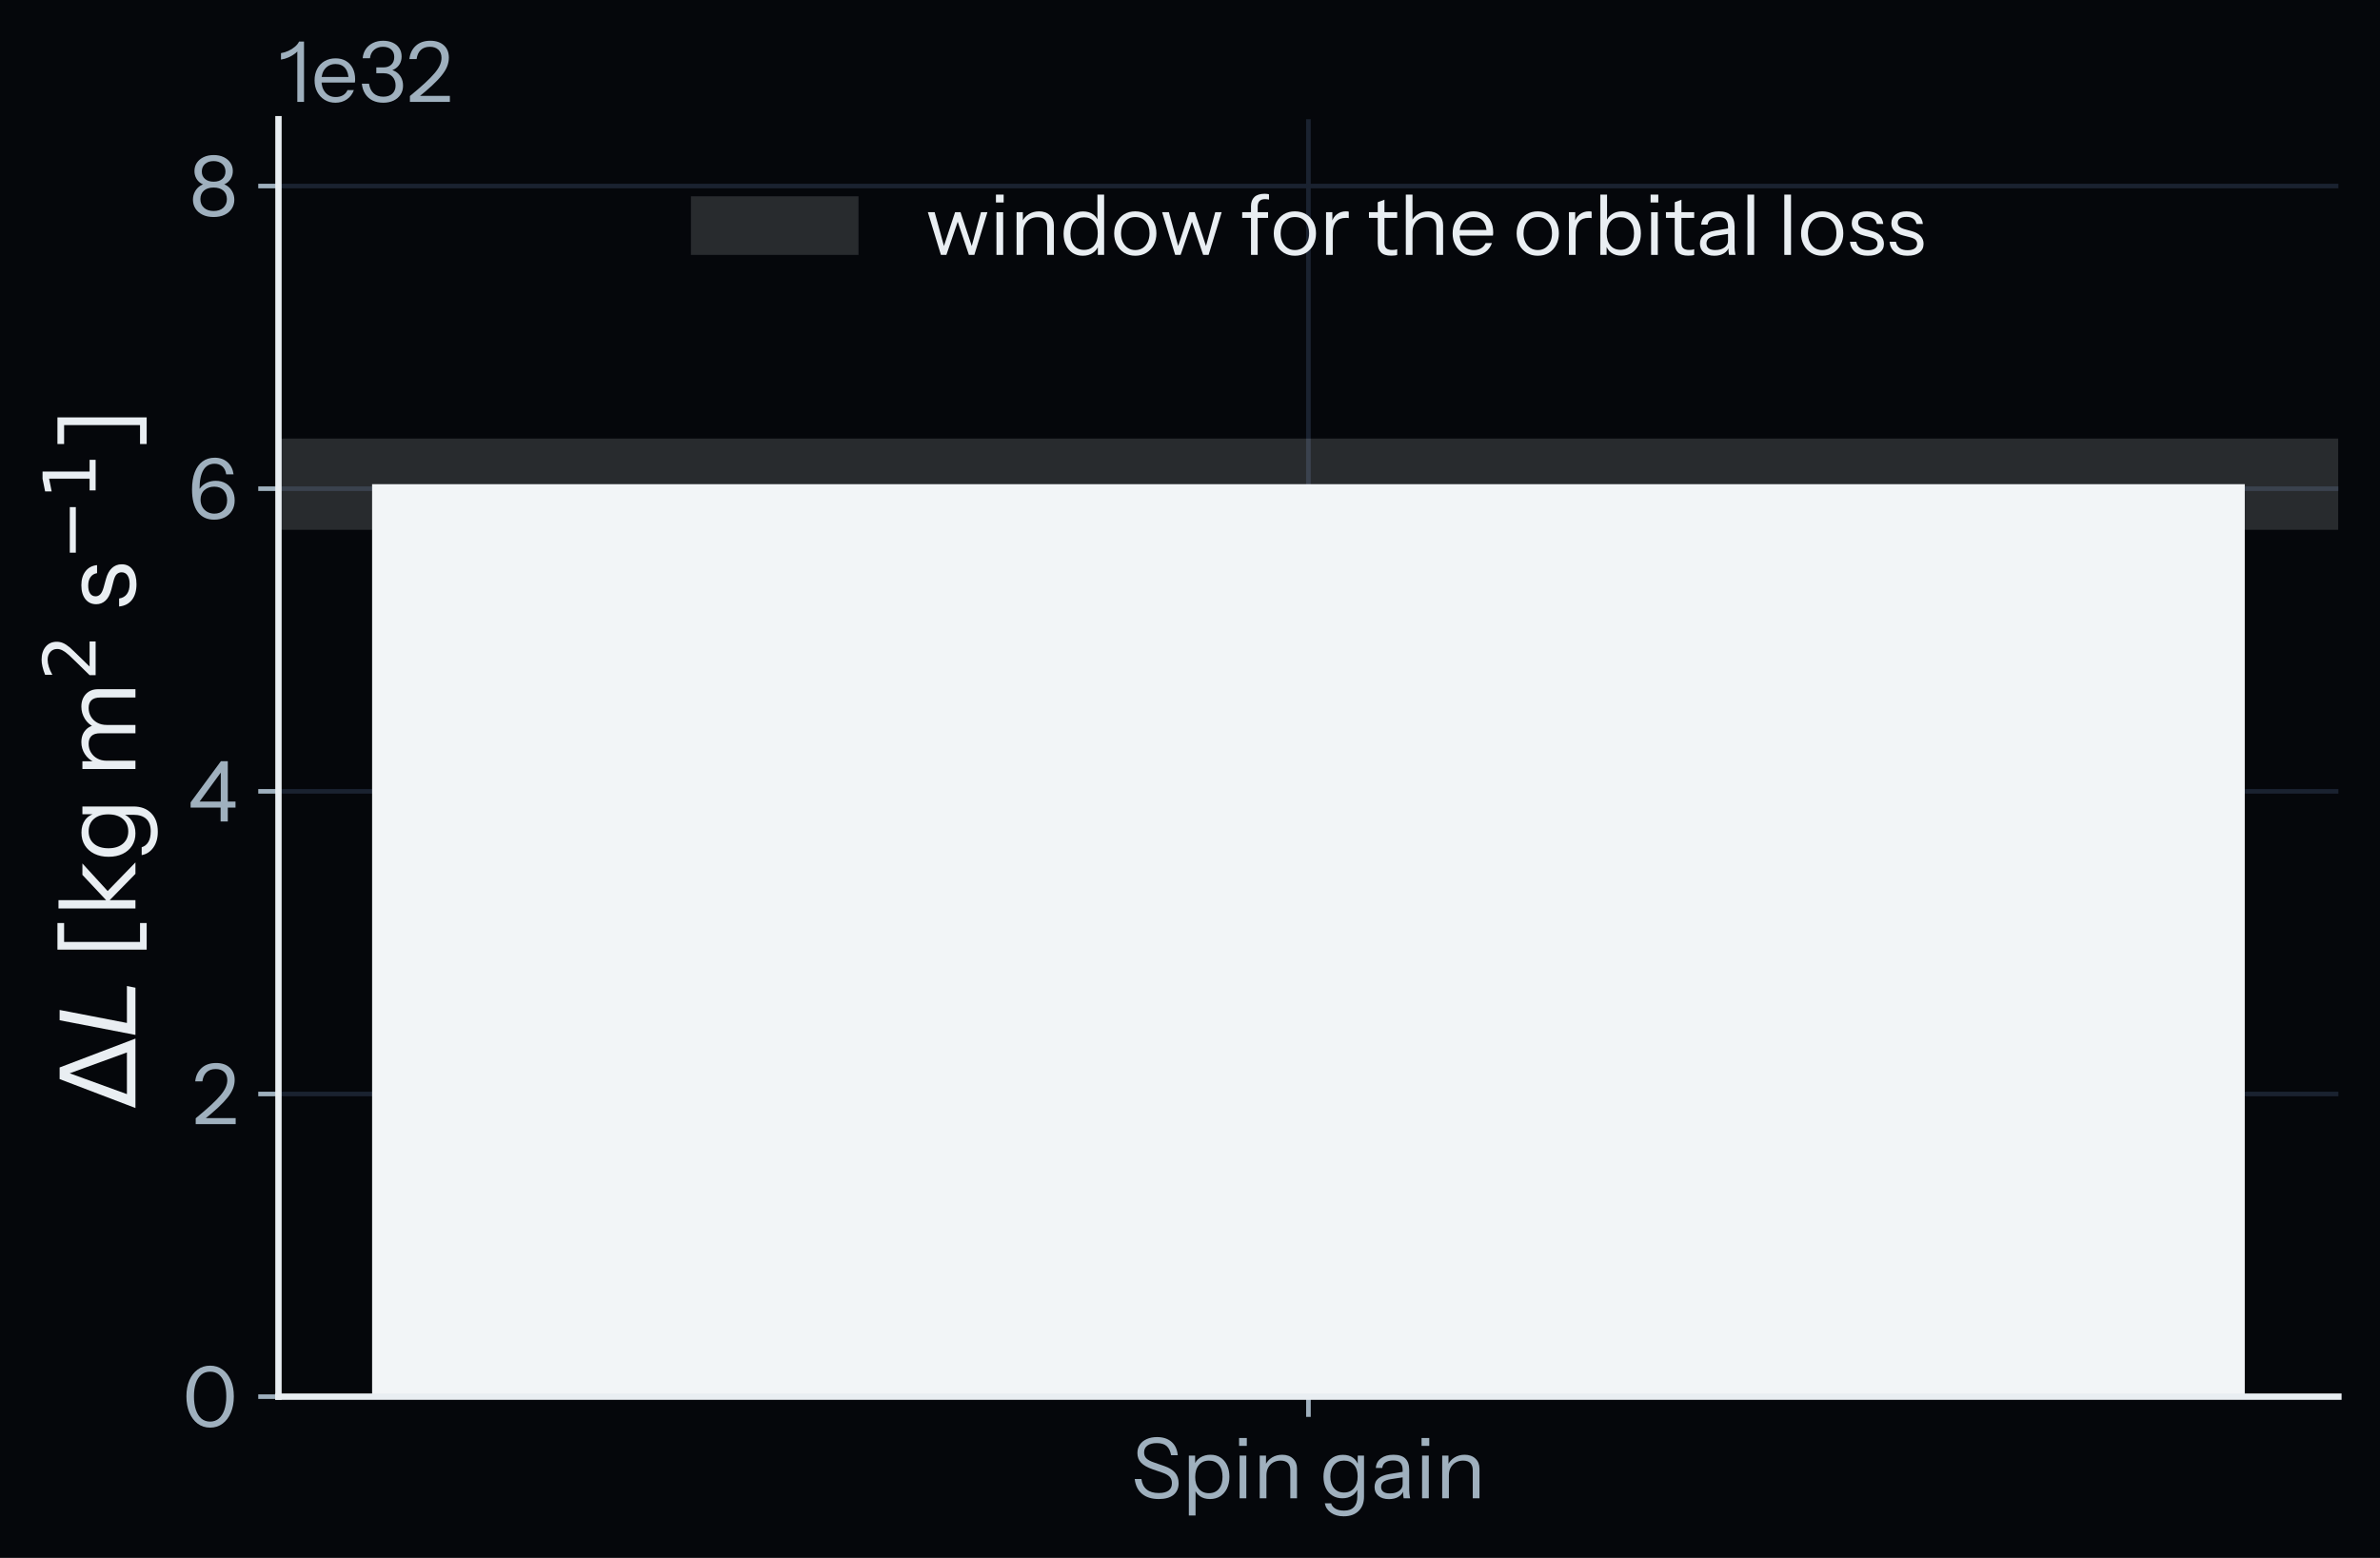
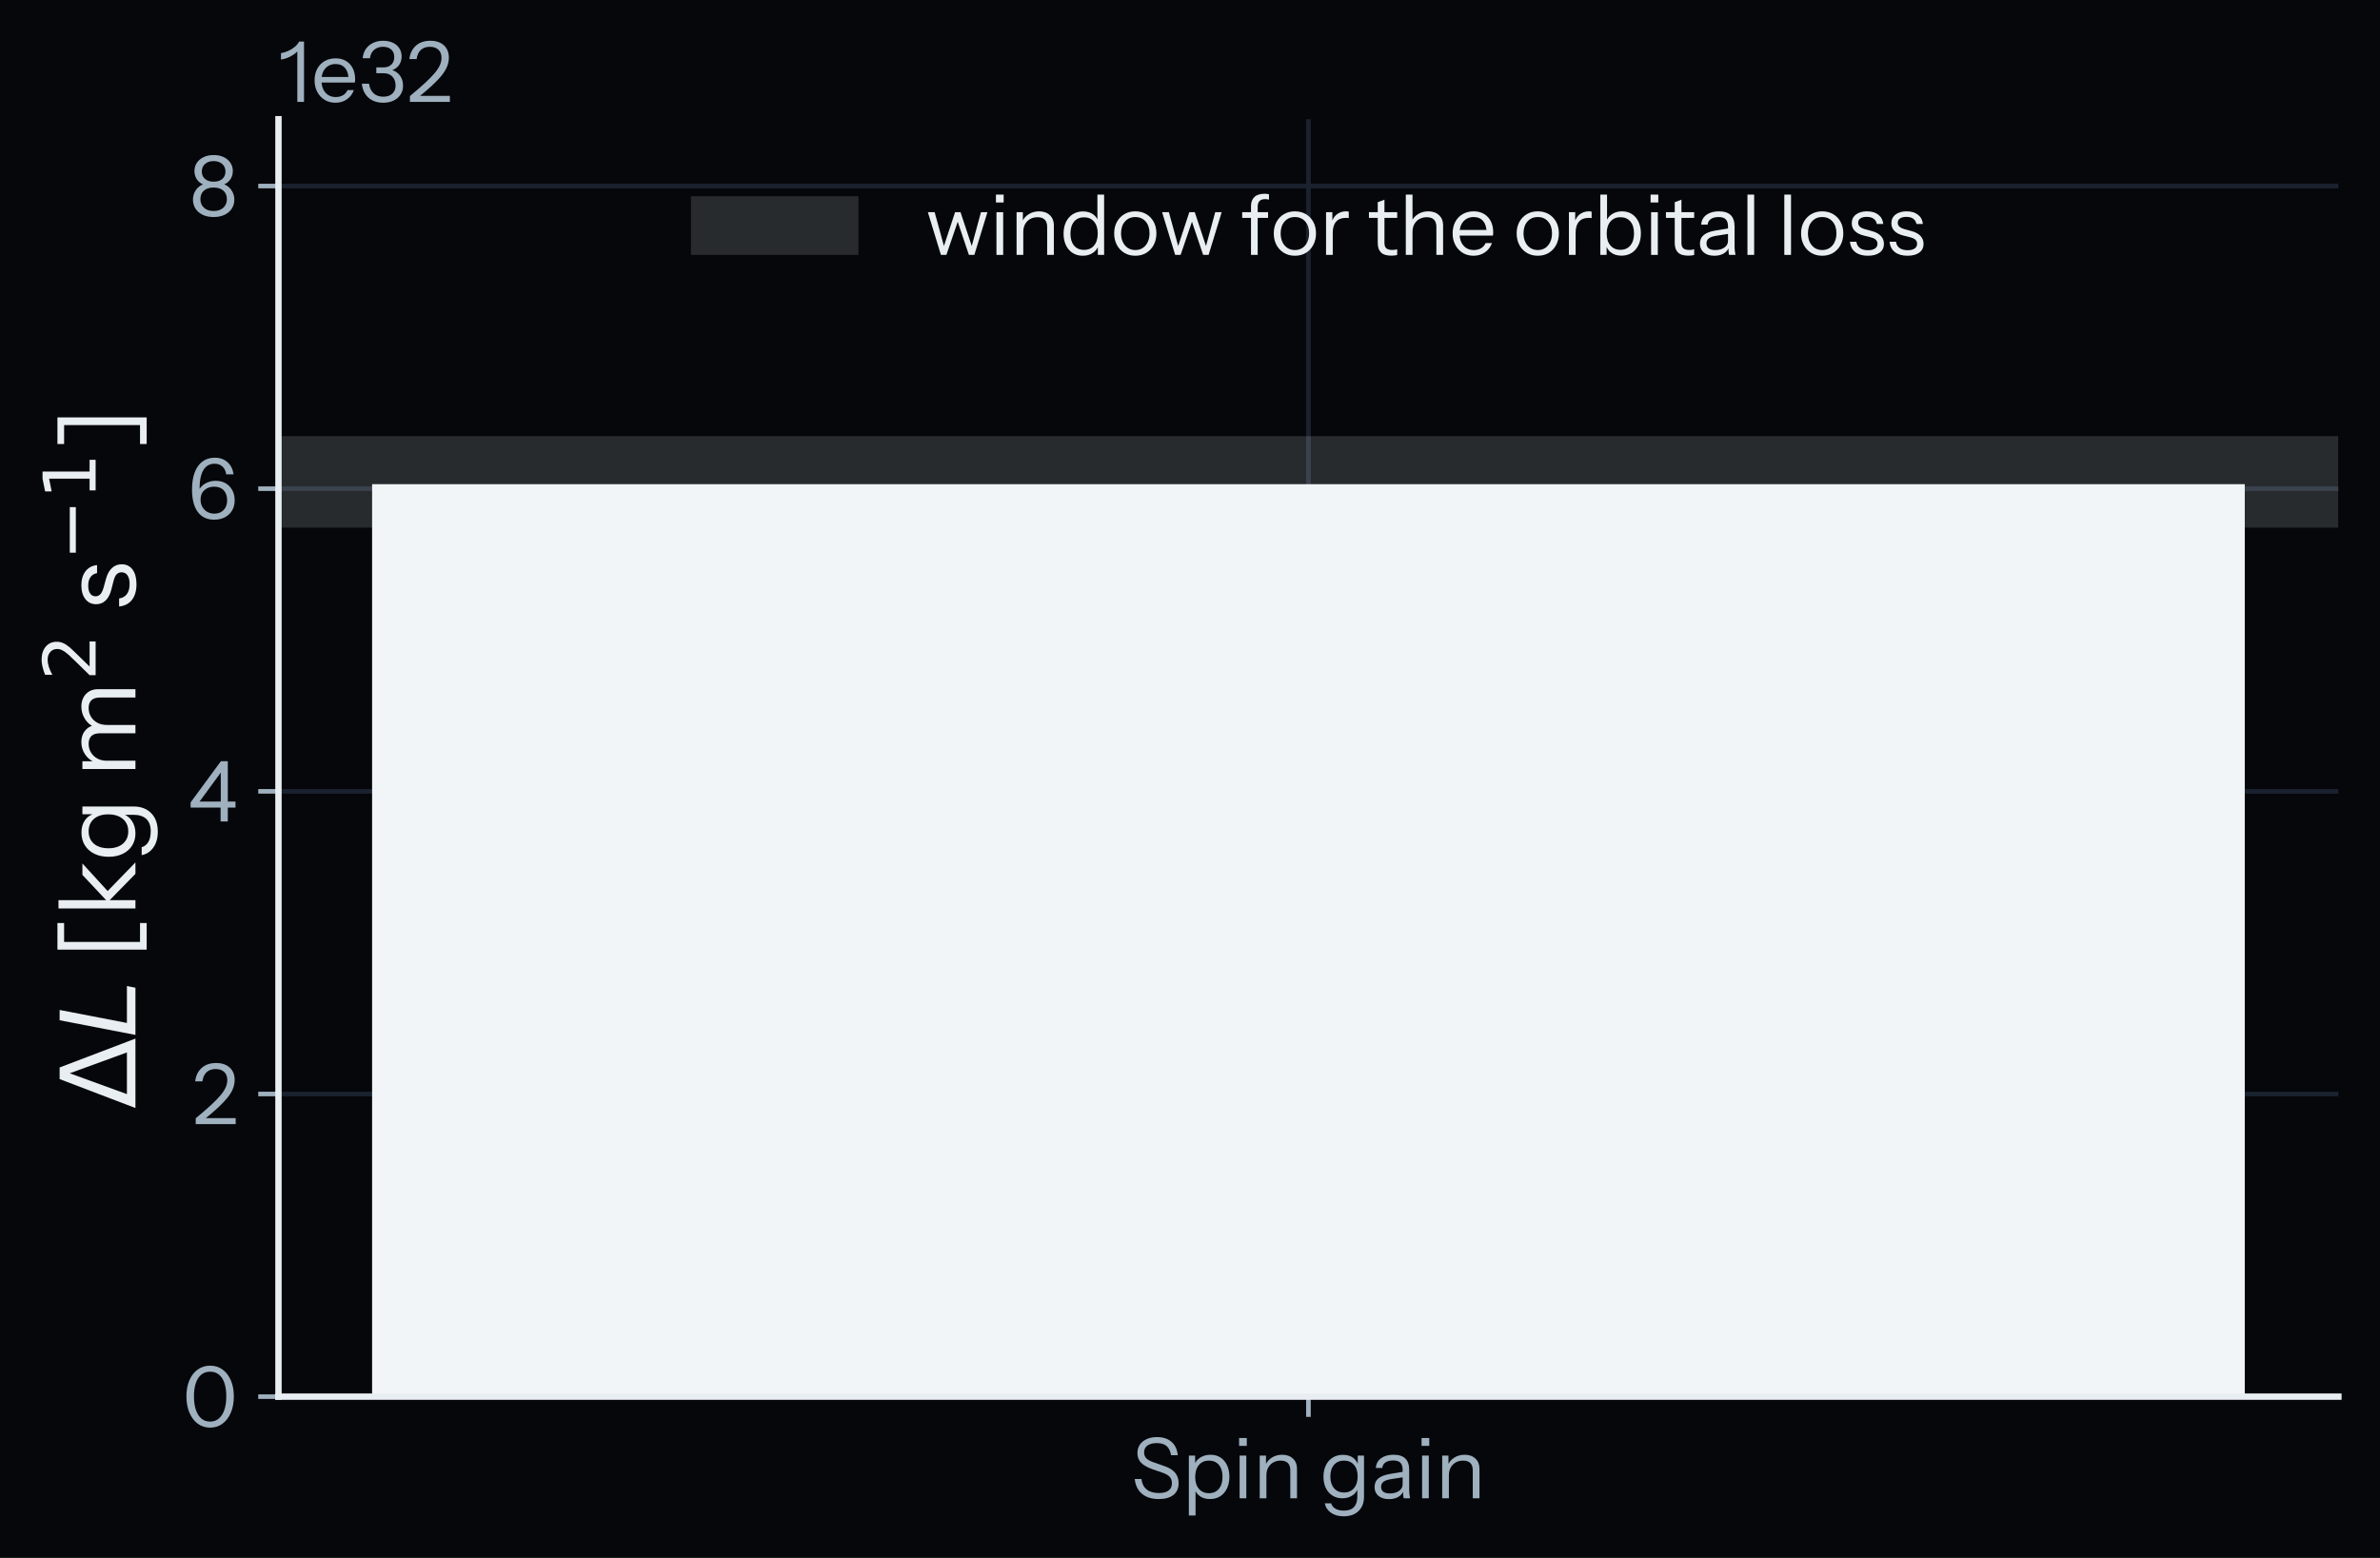
<svg xmlns="http://www.w3.org/2000/svg" xmlns:xlink="http://www.w3.org/1999/xlink" width="411.923pt" height="269.709pt" viewBox="0 0 411.923 269.709" version="1.1">
  <defs>
    <style type="text/css">*{stroke-linejoin: round; stroke-linecap: butt}</style>
  </defs>
  <g id="figure_1">
    <g id="patch_1">
      <path d="M 0 269.709  L 411.923 269.709  L 411.923 0  L 0 0  z " style="fill: #05070b" />
    </g>
    <g id="axes_1">
      <g id="patch_2">
        <path d="M 48.196 241.793  L 404.723 241.793  L 404.723 20.64  L 48.196 20.64  z " style="fill: #05070b" />
      </g>
      <g id="matplotlib.axis_1">
        <g id="xtick_1">
          <g id="line2d_1">
            <path d="M 226.46 241.793  L 226.46 20.64  " clip-path="url(#pb9d8592885)" style="fill: none; stroke: #1a2230; stroke-width: 0.8; stroke-linecap: square" />
          </g>
          <g id="line2d_2">
            <defs>
              <path id="m2e974000b8" d="M 0 0  L 0 3.5  " style="stroke: #9fb0be; stroke-width: 0.8" />
            </defs>
            <g>
              <use xlink:href="#m2e974000b8" x="226.46" y="241.793" style="fill: #9fb0be; stroke: #9fb0be; stroke-width: 0.8" />
            </g>
          </g>
          <g id="text_1">
            <g style="fill: #9fb0be" transform="translate(195.7854 259.3913) scale(0.145 -0.145)">
              <defs>
                <path id="InstrumentSans-Regular-53" d="M 2112 -58  Q 1306 -58 829 339  Q 352 736 269 1472  L 781 1472  Q 851 941 1184 672  Q 1517 403 2106 403  Q 2605 403 2857 592  Q 3110 781 3110 1146  Q 3110 1459 2937 1644  Q 2765 1830 2400 1952  L 1626 2221  Q 1037 2426 755 2717  Q 474 3008 474 3456  Q 474 3827 659 4099  Q 845 4371 1184 4524  Q 1523 4678 1971 4678  Q 2662 4678 3078 4316  Q 3494 3955 3558 3290  L 3046 3290  Q 2963 3770 2704 3994  Q 2445 4218 1958 4218  Q 1498 4218 1242 4032  Q 986 3846 986 3507  Q 986 3219 1165 3046  Q 1344 2874 1722 2746  L 2547 2458  Q 3085 2272 3353 1955  Q 3622 1638 3622 1152  Q 3622 576 3228 259  Q 2835 -58 2112 -58  z " transform="scale(0.015625)" />
                <path id="InstrumentSans-Regular-70" d="M 2125 -58  Q 1664 -58 1350 166  Q 1037 390 922 800  L 1024 813  L 1024 -1312  L 512 -1312  L 512 3264  L 992 3264  L 992 2502  L 922 2522  Q 1043 2899 1382 3113  Q 1722 3328 2170 3328  Q 2605 3328 2928 3117  Q 3251 2906 3430 2528  Q 3610 2150 3610 1645  Q 3610 1133 3424 749  Q 3238 365 2905 153  Q 2573 -58 2125 -58  z M 2048 390  Q 2534 390 2809 726  Q 3085 1062 3085 1645  Q 3085 2221 2809 2550  Q 2534 2880 2048 2880  Q 1562 2880 1280 2544  Q 998 2208 998 1626  Q 998 1056 1280 723  Q 1562 390 2048 390  z " transform="scale(0.015625)" />
                <path id="InstrumentSans-Regular-69" d="M 512 0  L 512 3264  L 1024 3264  L 1024 0  L 512 0  z M 472 4006  L 472 4608  L 1061 4608  L 1061 4006  L 472 4006  z " transform="scale(0.015625)" />
                <path id="InstrumentSans-Regular-6e" d="M 512 0  L 512 3264  L 992 3264  L 992 2496  L 1024 2496  L 1024 0  L 512 0  z M 2848 0  L 2848 2138  Q 2848 2509 2662 2694  Q 2477 2880 2112 2880  Q 1792 2880 1545 2739  Q 1299 2598 1161 2348  Q 1024 2099 1024 1766  L 941 2541  Q 1107 2906 1449 3117  Q 1792 3328 2227 3328  Q 2739 3328 3049 3037  Q 3360 2746 3360 2272  L 3360 0  L 2848 0  z " transform="scale(0.015625)" />
                <path id="InstrumentSans-Regular-20" transform="scale(0.015625)" />
                <path id="InstrumentSans-Regular-67" d="M 1811 -1376  Q 1229 -1376 841 -1104  Q 454 -832 371 -384  L 858 -384  Q 928 -640 1174 -790  Q 1421 -941 1843 -941  Q 2342 -941 2598 -669  Q 2854 -397 2854 128  L 2854 826  L 2918 813  Q 2810 442 2483 221  Q 2157 0 1709 0  Q 1280 0 953 208  Q 627 416 448 787  Q 269 1158 269 1651  Q 269 2150 454 2528  Q 640 2906 976 3114  Q 1312 3322 1760 3322  Q 2221 3322 2531 3098  Q 2842 2874 2944 2458  L 2886 2451  L 2886 3264  L 3366 3264  L 3366 128  Q 3366 -570 2950 -973  Q 2534 -1376 1811 -1376  z M 1837 442  Q 2317 442 2598 774  Q 2880 1107 2880 1677  Q 2880 2234 2598 2557  Q 2317 2880 1837 2880  Q 1350 2880 1072 2553  Q 794 2227 794 1658  Q 794 1101 1075 771  Q 1357 442 1837 442  z " transform="scale(0.015625)" />
                <path id="InstrumentSans-Regular-61" d="M 2515 0  Q 2490 109 2480 249  Q 2470 390 2470 608  L 2438 608  L 2438 2170  Q 2438 2541 2268 2717  Q 2099 2893 1722 2893  Q 1350 2893 1129 2742  Q 909 2592 883 2317  L 390 2317  Q 422 2790 787 3059  Q 1152 3328 1741 3328  Q 2349 3328 2643 3040  Q 2938 2752 2938 2176  L 2938 608  Q 2938 467 2957 316  Q 2976 166 3008 0  L 2515 0  z M 1395 -64  Q 890 -64 592 182  Q 294 429 294 858  Q 294 1286 588 1523  Q 883 1760 1446 1856  L 2586 2048  L 2586 1626  L 1523 1459  Q 1165 1402 979 1267  Q 794 1133 794 877  Q 794 627 963 499  Q 1133 371 1466 371  Q 1894 371 2166 566  Q 2438 762 2438 1075  L 2522 621  Q 2419 294 2121 115  Q 1824 -64 1395 -64  z " transform="scale(0.015625)" />
              </defs>
              <use xlink:href="#InstrumentSans-Regular-53" />
              <use xlink:href="#InstrumentSans-Regular-70" transform="translate(60.79999 0)" />
              <use xlink:href="#InstrumentSans-Regular-69" transform="translate(121.4 0)" />
              <use xlink:href="#InstrumentSans-Regular-6e" transform="translate(145.4 0)" />
              <use xlink:href="#InstrumentSans-Regular-20" transform="translate(205.3 0)" />
              <use xlink:href="#InstrumentSans-Regular-67" transform="translate(225.2999 0)" />
              <use xlink:href="#InstrumentSans-Regular-61" transform="translate(285.8999 0)" />
              <use xlink:href="#InstrumentSans-Regular-69" transform="translate(339.1999 0)" />
              <use xlink:href="#InstrumentSans-Regular-6e" transform="translate(363.1999 0)" />
            </g>
          </g>
        </g>
      </g>
      <g id="matplotlib.axis_2">
        <g id="ytick_1">
          <g id="line2d_3">
            <path d="M 48.196 241.793  L 404.723 241.793  " clip-path="url(#pb9d8592885)" style="fill: none; stroke: #1a2230; stroke-width: 0.8; stroke-linecap: square" />
          </g>
          <g id="line2d_4">
            <defs>
              <path id="m2f46859ac6" d="M 0 0  L -3.5 0  " style="stroke: #9fb0be; stroke-width: 0.8" />
            </defs>
            <g>
              <use xlink:href="#m2f46859ac6" x="48.196" y="241.793" style="fill: #9fb0be; stroke: #9fb0be; stroke-width: 0.8" />
            </g>
          </g>
          <g id="text_2">
            <g style="fill: #9fb0be" transform="translate(31.54 247.0127) scale(0.145 -0.145)">
              <defs>
                <path id="InstrumentSans-Regular-30" d="M 2131 -64  Q 1587 -64 1180 240  Q 774 544 547 1085  Q 320 1626 320 2323  Q 320 3021 544 3549  Q 768 4077 1177 4374  Q 1587 4672 2131 4672  Q 2675 4672 3081 4374  Q 3488 4077 3715 3549  Q 3942 3021 3942 2323  Q 3942 1619 3715 1081  Q 3488 544 3081 240  Q 2675 -64 2131 -64  z M 2131 397  Q 2522 397 2797 630  Q 3072 864 3219 1296  Q 3366 1728 3366 2330  Q 3366 2925 3222 3347  Q 3078 3770 2803 3990  Q 2528 4211 2131 4211  Q 1734 4211 1459 3987  Q 1184 3763 1040 3344  Q 896 2925 896 2330  Q 896 1728 1043 1293  Q 1190 858 1465 627  Q 1741 397 2131 397  z " transform="scale(0.015625)" />
              </defs>
              <use xlink:href="#InstrumentSans-Regular-30" />
            </g>
          </g>
        </g>
        <g id="ytick_2">
          <g id="line2d_5">
            <path d="M 48.196 189.397  L 404.723 189.397  " clip-path="url(#pb9d8592885)" style="fill: none; stroke: #1a2230; stroke-width: 0.8; stroke-linecap: square" />
          </g>
          <g id="line2d_6">
            <g>
              <use xlink:href="#m2f46859ac6" x="48.196" y="189.397" style="fill: #9fb0be; stroke: #9fb0be; stroke-width: 0.8" />
            </g>
          </g>
          <g id="text_3">
            <g style="fill: #9fb0be" transform="translate(33.29359 194.6165) scale(0.145 -0.145)">
              <defs>
                <path id="InstrumentSans-Regular-32" d="M 256 0  L 256 448  Q 947 1018 1411 1446  Q 1875 1875 2153 2208  Q 2432 2541 2550 2819  Q 2669 3098 2669 3366  Q 2669 3763 2432 3987  Q 2195 4211 1779 4211  Q 1350 4211 1088 3968  Q 826 3725 768 3270  L 218 3270  Q 282 3898 701 4285  Q 1120 4672 1818 4672  Q 2464 4672 2848 4326  Q 3232 3981 3232 3379  Q 3232 3053 3107 2726  Q 2982 2400 2697 2041  Q 2413 1683 1949 1251  Q 1485 819 800 275  L 678 461  L 3309 461  L 3309 0  L 256 0  z " transform="scale(0.015625)" />
              </defs>
              <use xlink:href="#InstrumentSans-Regular-32" />
            </g>
          </g>
        </g>
        <g id="ytick_3">
          <g id="line2d_7">
            <path d="M 48.196 137  L 404.723 137  " clip-path="url(#pb9d8592885)" style="fill: none; stroke: #1a2230; stroke-width: 0.8; stroke-linecap: square" />
          </g>
          <g id="line2d_8">
            <g>
              <use xlink:href="#m2f46859ac6" x="48.196" y="137" style="fill: #9fb0be; stroke: #9fb0be; stroke-width: 0.8" />
            </g>
          </g>
          <g id="text_4">
            <g style="fill: #9fb0be" transform="translate(32.49609 142.2203) scale(0.145 -0.145)">
              <defs>
                <path id="InstrumentSans-Regular-34" d="M 2509 0  L 2509 1216  L 2522 1344  L 2522 3974  L 2694 3974  L 749 1312  L 576 1523  L 3648 1523  L 3648 1062  L 218 1062  L 218 1459  L 2534 4608  L 3059 4608  L 3059 0  L 2509 0  z " transform="scale(0.015625)" />
              </defs>
              <use xlink:href="#InstrumentSans-Regular-34" />
            </g>
          </g>
        </g>
        <g id="ytick_4">
          <g id="line2d_9">
            <path d="M 48.196 84.604  L 404.723 84.604  " clip-path="url(#pb9d8592885)" style="fill: none; stroke: #1a2230; stroke-width: 0.8; stroke-linecap: square" />
          </g>
          <g id="line2d_10">
            <g>
              <use xlink:href="#m2f46859ac6" x="48.196" y="84.604" style="fill: #9fb0be; stroke: #9fb0be; stroke-width: 0.8" />
            </g>
          </g>
          <g id="text_5">
            <g style="fill: #9fb0be" transform="translate(32.50969 89.82407) scale(0.145 -0.145)">
              <defs>
                <path id="InstrumentSans-Regular-36" d="M 2010 -64  Q 1197 -64 758 528  Q 320 1120 320 2240  Q 320 3014 528 3558  Q 736 4102 1126 4387  Q 1517 4672 2054 4672  Q 2643 4672 3027 4333  Q 3411 3994 3494 3398  L 2931 3398  Q 2874 3795 2640 4003  Q 2406 4211 2048 4211  Q 1478 4211 1187 3724  Q 896 3238 896 2266  L 896 1850  L 749 1907  Q 806 2208 1004 2432  Q 1203 2656 1497 2781  Q 1792 2906 2131 2906  Q 2566 2906 2889 2717  Q 3213 2528 3395 2192  Q 3578 1856 3578 1408  Q 3578 966 3379 633  Q 3181 301 2829 118  Q 2477 -64 2010 -64  z M 2029 397  Q 2464 397 2733 672  Q 3002 947 3002 1414  Q 3002 1901 2742 2179  Q 2483 2458 2016 2458  Q 1568 2458 1270 2195  Q 973 1933 973 1472  Q 973 1152 1110 909  Q 1248 666 1488 531  Q 1728 397 2029 397  z " transform="scale(0.015625)" />
              </defs>
              <use xlink:href="#InstrumentSans-Regular-36" />
            </g>
          </g>
        </g>
        <g id="ytick_5">
          <g id="line2d_11">
            <path d="M 48.196 32.208  L 404.723 32.208  " clip-path="url(#pb9d8592885)" style="fill: none; stroke: #1a2230; stroke-width: 0.8; stroke-linecap: square" />
          </g>
          <g id="line2d_12">
            <g>
              <use xlink:href="#m2f46859ac6" x="48.196" y="32.208" style="fill: #9fb0be; stroke: #9fb0be; stroke-width: 0.8" />
            </g>
          </g>
          <g id="text_6">
            <g style="fill: #9fb0be" transform="translate(32.75664 37.42785) scale(0.145 -0.145)">
              <defs>
                <path id="InstrumentSans-Regular-38" d="M 1862 -64  Q 1376 -64 1021 109  Q 666 282 474 582  Q 282 883 282 1254  Q 282 1600 435 1881  Q 589 2163 848 2329  Q 1107 2496 1421 2496  L 1434 2362  Q 1139 2362 902 2506  Q 666 2650 531 2899  Q 397 3149 397 3450  Q 397 3808 582 4083  Q 768 4358 1101 4515  Q 1434 4672 1869 4672  Q 2304 4672 2630 4515  Q 2957 4358 3142 4083  Q 3328 3808 3328 3456  Q 3328 3149 3193 2902  Q 3059 2656 2822 2509  Q 2586 2362 2285 2362  L 2304 2496  Q 2624 2496 2880 2329  Q 3136 2163 3289 1881  Q 3443 1600 3443 1254  Q 3443 883 3251 582  Q 3059 282 2704 109  Q 2349 -64 1862 -64  z M 1862 397  Q 2330 397 2602 646  Q 2874 896 2874 1306  Q 2874 1715 2605 1952  Q 2336 2189 1862 2189  Q 1389 2189 1120 1952  Q 851 1715 851 1306  Q 851 896 1123 646  Q 1395 397 1862 397  z M 1862 2637  Q 2285 2637 2525 2848  Q 2765 3059 2765 3411  Q 2765 3776 2515 3993  Q 2266 4211 1862 4211  Q 1453 4211 1206 3993  Q 960 3776 960 3411  Q 960 3059 1203 2848  Q 1446 2637 1862 2637  z " transform="scale(0.015625)" />
              </defs>
              <use xlink:href="#InstrumentSans-Regular-38" />
            </g>
          </g>
        </g>
        <g id="text_7">
          <g style="fill: #e9eef2" transform="translate(23.58 191.9664) rotate(-90) scale(0.18 -0.18)">
            <defs>
              <path id="DejaVuSans-394" d="M 2188 4044  L 906 525  L 3472 525  L 2188 4044  z M 50 0  L 1831 4666  L 2547 4666  L 4325 0  L 50 0  z " transform="scale(0.015625)" />
              <path id="DejaVuSans-Oblique-4c" d="M 1075 4666  L 1709 4666  L 909 525  L 3181 525  L 3078 0  L 172 0  L 1075 4666  z " transform="scale(0.015625)" />
              <path id="InstrumentSans-Regular-5b" d="M 576 -691  L 576 4800  L 2214 4800  L 2214 4390  L 1050 4390  L 1050 -282  L 2214 -282  L 2214 -691  L 576 -691  z " transform="scale(0.015625)" />
              <path id="InstrumentSans-Regular-6b" d="M 512 0  L 512 4736  L 1024 4736  L 1024 0  L 512 0  z M 2643 0  L 909 1696  L 2579 3264  L 3283 3264  L 1408 1549  L 1440 1850  L 3347 0  L 2643 0  z " transform="scale(0.015625)" />
              <path id="InstrumentSans-Regular-6d" d="M 512 0  L 512 3264  L 992 3264  L 992 2496  L 1024 2496  L 1024 0  L 512 0  z M 2714 0  L 2714 2163  Q 2714 2534 2547 2707  Q 2381 2880 2067 2880  Q 1773 2880 1536 2739  Q 1299 2598 1161 2348  Q 1024 2099 1024 1766  L 941 2541  Q 1107 2906 1440 3117  Q 1773 3328 2163 3328  Q 2637 3328 2931 3049  Q 3226 2771 3226 2298  L 3226 0  L 2714 0  z M 4915 0  L 4915 2163  Q 4915 2534 4748 2707  Q 4582 2880 4269 2880  Q 3974 2880 3737 2739  Q 3501 2598 3363 2348  Q 3226 2099 3226 1766  L 3098 2541  Q 3264 2906 3609 3117  Q 3955 3328 4352 3328  Q 4826 3328 5126 3049  Q 5427 2771 5427 2298  L 5427 0  L 4915 0  z " transform="scale(0.015625)" />
              <path id="DejaVuSans-32" d="M 1228 531  L 3431 531  L 3431 0  L 469 0  L 469 531  Q 828 903 1448 1529  Q 2069 2156 2228 2338  Q 2531 2678 2651 2914  Q 2772 3150 2772 3378  Q 2772 3750 2511 3984  Q 2250 4219 1831 4219  Q 1534 4219 1204 4116  Q 875 4013 500 3803  L 500 4441  Q 881 4594 1212 4672  Q 1544 4750 1819 4750  Q 2544 4750 2975 4387  Q 3406 4025 3406 3419  Q 3406 3131 3298 2873  Q 3191 2616 2906 2266  Q 2828 2175 2409 1742  Q 1991 1309 1228 531  z " transform="scale(0.015625)" />
              <path id="InstrumentSans-Regular-73" d="M 1619 -64  Q 1018 -64 659 214  Q 301 493 250 1005  L 742 1005  Q 787 691 1017 524  Q 1248 358 1632 358  Q 1971 358 2163 486  Q 2355 614 2355 851  Q 2355 1018 2246 1142  Q 2138 1267 1811 1350  L 1286 1485  Q 838 1600 614 1840  Q 390 2080 390 2413  Q 390 2835 704 3081  Q 1018 3328 1555 3328  Q 2086 3328 2419 3072  Q 2752 2816 2797 2362  L 2304 2362  Q 2259 2624 2060 2765  Q 1862 2906 1536 2906  Q 1222 2906 1049 2787  Q 877 2669 877 2451  Q 877 2285 1001 2163  Q 1126 2042 1421 1958  L 1933 1818  Q 2387 1696 2617 1446  Q 2848 1197 2848 845  Q 2848 416 2521 176  Q 2195 -64 1619 -64  z " transform="scale(0.015625)" />
              <path id="DejaVuSans-2212" d="M 678 2272  L 4684 2272  L 4684 1741  L 678 1741  L 678 2272  z " transform="scale(0.015625)" />
              <path id="DejaVuSans-31" d="M 794 531  L 1825 531  L 1825 4091  L 703 3866  L 703 4441  L 1819 4666  L 2450 4666  L 2450 531  L 3481 531  L 3481 0  L 794 0  L 794 531  z " transform="scale(0.015625)" />
              <path id="InstrumentSans-Regular-5d" d="M 2022 4800  L 2022 -691  L 384 -691  L 384 -282  L 1549 -282  L 1549 4390  L 384 4390  L 384 4800  L 2022 4800  z " transform="scale(0.015625)" />
            </defs>
            <use xlink:href="#DejaVuSans-394" transform="translate(0 0.765625)" />
            <use xlink:href="#DejaVuSans-Oblique-4c" transform="translate(68.4082 0.765625)" />
            <use xlink:href="#InstrumentSans-Regular-20" transform="translate(124.1211 0.765625)" />
            <use xlink:href="#InstrumentSans-Regular-5b" transform="translate(144.1211 0.765625)" />
            <use xlink:href="#InstrumentSans-Regular-6b" transform="translate(184.7211 0.765625)" />
            <use xlink:href="#InstrumentSans-Regular-67" transform="translate(238.2211 0.765625)" />
            <use xlink:href="#InstrumentSans-Regular-20" transform="translate(298.821 0.765625)" />
            <use xlink:href="#InstrumentSans-Regular-6d" transform="translate(318.821 0.765625)" />
            <use xlink:href="#DejaVuSans-32" transform="translate(411.978 39.04688) scale(0.7)" />
            <use xlink:href="#InstrumentSans-Regular-20" transform="translate(459.2486 0.765625)" />
            <use xlink:href="#InstrumentSans-Regular-73" transform="translate(479.2485 0.765625)" />
            <use xlink:href="#DejaVuSans-2212" transform="translate(527.5056 39.04688) scale(0.7)" />
            <use xlink:href="#DejaVuSans-31" transform="translate(586.1579 39.04688) scale(0.7)" />
            <use xlink:href="#InstrumentSans-Regular-5d" transform="translate(633.4284 0.765625)" />
          </g>
        </g>
        <g id="text_8">
          <g style="fill: #9fb0be" transform="translate(48.19609 17.64) scale(0.145 -0.145)">
            <defs>
              <path id="InstrumentSans-Regular-31" d="M 1440 0  L 1440 4083  L 1574 4051  Q 1498 3878 1280 3705  Q 1062 3533 777 3405  Q 493 3277 192 3232  L 192 3725  Q 493 3776 768 3904  Q 1043 4032 1257 4214  Q 1472 4397 1574 4608  L 1952 4608  L 1952 0  L 1440 0  z " transform="scale(0.015625)" />
              <path id="InstrumentSans-Regular-65" d="M 1850 -64  Q 1382 -64 1024 157  Q 666 378 461 762  Q 256 1146 256 1645  Q 256 2144 457 2525  Q 659 2906 1024 3117  Q 1389 3328 1862 3328  Q 2317 3328 2653 3129  Q 2989 2931 3171 2572  Q 3354 2214 3354 1728  Q 3354 1664 3350 1606  Q 3347 1549 3334 1478  L 640 1478  L 640 1907  L 3021 1907  L 2854 1670  Q 2854 2259 2595 2576  Q 2336 2893 1862 2893  Q 1376 2893 1078 2557  Q 781 2221 781 1651  Q 781 1069 1078 720  Q 1376 371 1875 371  Q 2189 371 2425 508  Q 2662 646 2771 902  L 3258 902  Q 3098 454 2723 195  Q 2349 -64 1850 -64  z " transform="scale(0.015625)" />
              <path id="InstrumentSans-Regular-33" d="M 1894 -64  Q 1434 -64 1085 105  Q 736 275 521 601  Q 307 928 256 1389  L 806 1389  Q 877 909 1158 653  Q 1440 397 1901 397  Q 2336 397 2585 627  Q 2835 858 2835 1254  Q 2835 1670 2592 1929  Q 2349 2189 1939 2189  L 1363 2189  L 1363 2637  L 1920 2637  Q 2291 2637 2512 2851  Q 2733 3066 2733 3424  Q 2733 3802 2499 4006  Q 2266 4211 1869 4211  Q 1478 4211 1203 3984  Q 928 3757 877 3334  L 320 3334  Q 358 3744 563 4041  Q 768 4339 1110 4505  Q 1453 4672 1882 4672  Q 2298 4672 2618 4525  Q 2938 4378 3117 4106  Q 3296 3834 3296 3469  Q 3296 3142 3149 2892  Q 3002 2643 2749 2502  Q 2496 2362 2170 2362  L 2131 2496  Q 2522 2496 2806 2333  Q 3091 2170 3248 1888  Q 3405 1606 3405 1235  Q 3405 851 3213 556  Q 3021 262 2681 99  Q 2342 -64 1894 -64  z " transform="scale(0.015625)" />
            </defs>
            <use xlink:href="#InstrumentSans-Regular-31" />
            <use xlink:href="#InstrumentSans-Regular-65" transform="translate(39.09999 0)" />
            <use xlink:href="#InstrumentSans-Regular-33" transform="translate(95.49998 0)" />
            <use xlink:href="#InstrumentSans-Regular-32" transform="translate(152.9 0)" />
          </g>
        </g>
      </g>
      <g id="patch_3">
-         <path d="M 48.196 91.725  L 404.723 91.725  L 404.723 75.928  L 48.196 75.928  z " clip-path="url(#pb9d8592885)" style="fill: #f2f5f7; opacity: 0.15" />
+         <path d="M 48.196 91.349  L 404.723 91.349  L 404.723 75.512  L 48.196 75.512  z " clip-path="url(#pb9d8592885)" style="fill: #f2f5f7; opacity: 0.15" />
      </g>
      <g id="patch_4">
        <path d="M 64.402 241.793  L 388.518 241.793  L 388.518 83.826  L 64.402 83.826  z " clip-path="url(#pb9d8592885)" style="fill: #f2f5f7" />
      </g>
      <g id="patch_5">
        <path d="M 48.196 241.793  L 48.196 20.64  " style="fill: none; stroke: #e9eef2; stroke-width: 1.1; stroke-linejoin: miter; stroke-linecap: square" />
      </g>
      <g id="patch_6">
        <path d="M 48.196 241.793  L 404.723 241.793  " style="fill: none; stroke: #e9eef2; stroke-width: 1.1; stroke-linejoin: miter; stroke-linecap: square" />
      </g>
      <g id="legend_1">
        <g id="patch_7">
          <path d="M 119.585 44.13  L 148.585 44.13  L 148.585 33.98  L 119.585 33.98  z " style="fill: #f2f5f7; opacity: 0.15" />
        </g>
        <g id="text_9">
          <g style="fill: #e9eef2" transform="translate(160.1845 44.13) scale(0.145 -0.145)">
            <defs>
              <path id="InstrumentSans-Regular-77" d="M 1178 0  L 179 3264  L 698 3264  L 1466 467  L 1338 467  L 2259 3264  L 2675 3264  L 3603 467  L 3475 467  L 4237 3264  L 4730 3264  L 3731 0  L 3315 0  L 2394 2733  L 2528 2733  L 1594 0  L 1178 0  z " transform="scale(0.015625)" />
              <path id="InstrumentSans-Regular-64" d="M 2886 0  L 2886 762  L 2950 742  Q 2829 371 2505 153  Q 2182 -64 1734 -64  Q 1293 -64 963 147  Q 634 358 451 736  Q 269 1114 269 1619  Q 269 2131 454 2515  Q 640 2899 973 3110  Q 1306 3322 1754 3322  Q 2214 3322 2528 3098  Q 2842 2874 2957 2464  L 2854 2451  L 2854 4608  L 3366 4608  L 3366 0  L 2886 0  z M 1830 384  Q 2323 384 2601 720  Q 2880 1056 2880 1638  Q 2880 2208 2598 2541  Q 2317 2874 1830 2874  Q 1344 2874 1069 2541  Q 794 2208 794 1619  Q 794 1043 1069 713  Q 1344 384 1830 384  z " transform="scale(0.015625)" />
              <path id="InstrumentSans-Regular-6f" d="M 1869 -64  Q 1389 -64 1024 160  Q 659 384 457 771  Q 256 1158 256 1645  Q 256 2138 461 2515  Q 666 2893 1027 3110  Q 1389 3328 1869 3328  Q 2355 3328 2716 3110  Q 3078 2893 3280 2515  Q 3482 2138 3482 1645  Q 3482 1158 3280 771  Q 3078 384 2716 160  Q 2355 -64 1869 -64  z M 1869 371  Q 2202 371 2445 534  Q 2688 698 2822 986  Q 2957 1274 2957 1651  Q 2957 2214 2659 2553  Q 2362 2893 1869 2893  Q 1382 2893 1081 2553  Q 781 2214 781 1651  Q 781 1274 915 986  Q 1050 698 1296 534  Q 1542 371 1869 371  z " transform="scale(0.015625)" />
              <path id="InstrumentSans-Regular-66" d="M 781 0  L 781 3725  Q 781 4173 1040 4422  Q 1299 4672 1830 4672  Q 1958 4672 2032 4659  Q 2106 4646 2157 4627  L 2157 4224  Q 2112 4237 2032 4249  Q 1952 4262 1862 4262  Q 1568 4262 1430 4115  Q 1293 3968 1293 3699  L 1293 0  L 781 0  z M 109 2829  L 109 3264  L 2086 3264  L 2086 2829  L 109 2829  z " transform="scale(0.015625)" />
              <path id="InstrumentSans-Regular-72" d="M 512 0  L 512 3264  L 992 3264  L 992 2432  L 1024 2432  L 1024 0  L 512 0  z M 1024 1702  L 941 2477  Q 1056 2893 1350 3110  Q 1645 3328 2029 3328  Q 2189 3328 2246 3302  L 2246 2810  Q 2214 2822 2156 2825  Q 2099 2829 2016 2829  Q 1530 2829 1277 2537  Q 1024 2246 1024 1702  z " transform="scale(0.015625)" />
              <path id="InstrumentSans-Regular-74" d="M 1818 -58  Q 1274 -58 1027 188  Q 781 435 781 902  L 781 4026  L 1293 4218  L 1293 909  Q 1293 634 1433 506  Q 1574 378 1894 378  Q 2022 378 2115 394  Q 2208 410 2266 435  L 2266 0  Q 2202 -26 2083 -42  Q 1965 -58 1818 -58  z M 109 2829  L 109 3264  L 2266 3264  L 2266 2829  L 109 2829  z " transform="scale(0.015625)" />
              <path id="InstrumentSans-Regular-68" d="M 512 0  L 512 4608  L 1024 4608  L 1024 0  L 512 0  z M 2848 0  L 2848 2138  Q 2848 2509 2662 2694  Q 2477 2880 2112 2880  Q 1792 2880 1545 2739  Q 1299 2598 1161 2348  Q 1024 2099 1024 1766  L 941 2541  Q 1107 2906 1449 3117  Q 1792 3328 2227 3328  Q 2739 3328 3049 3037  Q 3360 2746 3360 2272  L 3360 0  L 2848 0  z " transform="scale(0.015625)" />
              <path id="InstrumentSans-Regular-62" d="M 2125 -58  Q 1664 -58 1350 166  Q 1037 390 922 800  L 992 813  L 992 0  L 512 0  L 512 4608  L 1024 4608  L 1024 2502  L 954 2522  Q 1075 2899 1398 3113  Q 1722 3328 2170 3328  Q 2605 3328 2928 3117  Q 3251 2906 3430 2528  Q 3610 2150 3610 1645  Q 3610 1133 3424 749  Q 3238 365 2905 153  Q 2573 -58 2125 -58  z M 2048 390  Q 2534 390 2809 726  Q 3085 1062 3085 1645  Q 3085 2221 2809 2550  Q 2534 2880 2048 2880  Q 1562 2880 1280 2544  Q 998 2208 998 1626  Q 998 1056 1280 723  Q 1562 390 2048 390  z " transform="scale(0.015625)" />
              <path id="InstrumentSans-Regular-6c" d="M 512 0  L 512 4608  L 1024 4608  L 1024 0  L 512 0  z " transform="scale(0.015625)" />
            </defs>
            <use xlink:href="#InstrumentSans-Regular-77" />
            <use xlink:href="#InstrumentSans-Regular-69" transform="translate(76.69998 0)" />
            <use xlink:href="#InstrumentSans-Regular-6e" transform="translate(100.7 0)" />
            <use xlink:href="#InstrumentSans-Regular-64" transform="translate(160.6 0)" />
            <use xlink:href="#InstrumentSans-Regular-6f" transform="translate(221.2 0)" />
            <use xlink:href="#InstrumentSans-Regular-77" transform="translate(279.5999 0)" />
            <use xlink:href="#InstrumentSans-Regular-20" transform="translate(356.2999 0)" />
            <use xlink:href="#InstrumentSans-Regular-66" transform="translate(376.2999 0)" />
            <use xlink:href="#InstrumentSans-Regular-6f" transform="translate(411.6999 0)" />
            <use xlink:href="#InstrumentSans-Regular-72" transform="translate(470.0999 0)" />
            <use xlink:href="#InstrumentSans-Regular-20" transform="translate(507.5999 0)" />
            <use xlink:href="#InstrumentSans-Regular-74" transform="translate(527.5999 0)" />
            <use xlink:href="#InstrumentSans-Regular-68" transform="translate(565.2999 0)" />
            <use xlink:href="#InstrumentSans-Regular-65" transform="translate(625.1999 0)" />
            <use xlink:href="#InstrumentSans-Regular-20" transform="translate(681.5999 0)" />
            <use xlink:href="#InstrumentSans-Regular-6f" transform="translate(701.5998 0)" />
            <use xlink:href="#InstrumentSans-Regular-72" transform="translate(759.9998 0)" />
            <use xlink:href="#InstrumentSans-Regular-62" transform="translate(797.4998 0)" />
            <use xlink:href="#InstrumentSans-Regular-69" transform="translate(858.0998 0)" />
            <use xlink:href="#InstrumentSans-Regular-74" transform="translate(882.0998 0)" />
            <use xlink:href="#InstrumentSans-Regular-61" transform="translate(919.7998 0)" />
            <use xlink:href="#InstrumentSans-Regular-6c" transform="translate(973.0998 0)" />
            <use xlink:href="#InstrumentSans-Regular-20" transform="translate(997.0998 0)" />
            <use xlink:href="#InstrumentSans-Regular-6c" transform="translate(1017.1 0)" />
            <use xlink:href="#InstrumentSans-Regular-6f" transform="translate(1041.1 0)" />
            <use xlink:href="#InstrumentSans-Regular-73" transform="translate(1099.5 0)" />
            <use xlink:href="#InstrumentSans-Regular-73" transform="translate(1146.8 0)" />
          </g>
        </g>
      </g>
    </g>
  </g>
  <defs>
    <clipPath id="pb9d8592885">
      <rect x="48.196" y="20.64" width="356.527" height="221.153" />
    </clipPath>
  </defs>
</svg>
